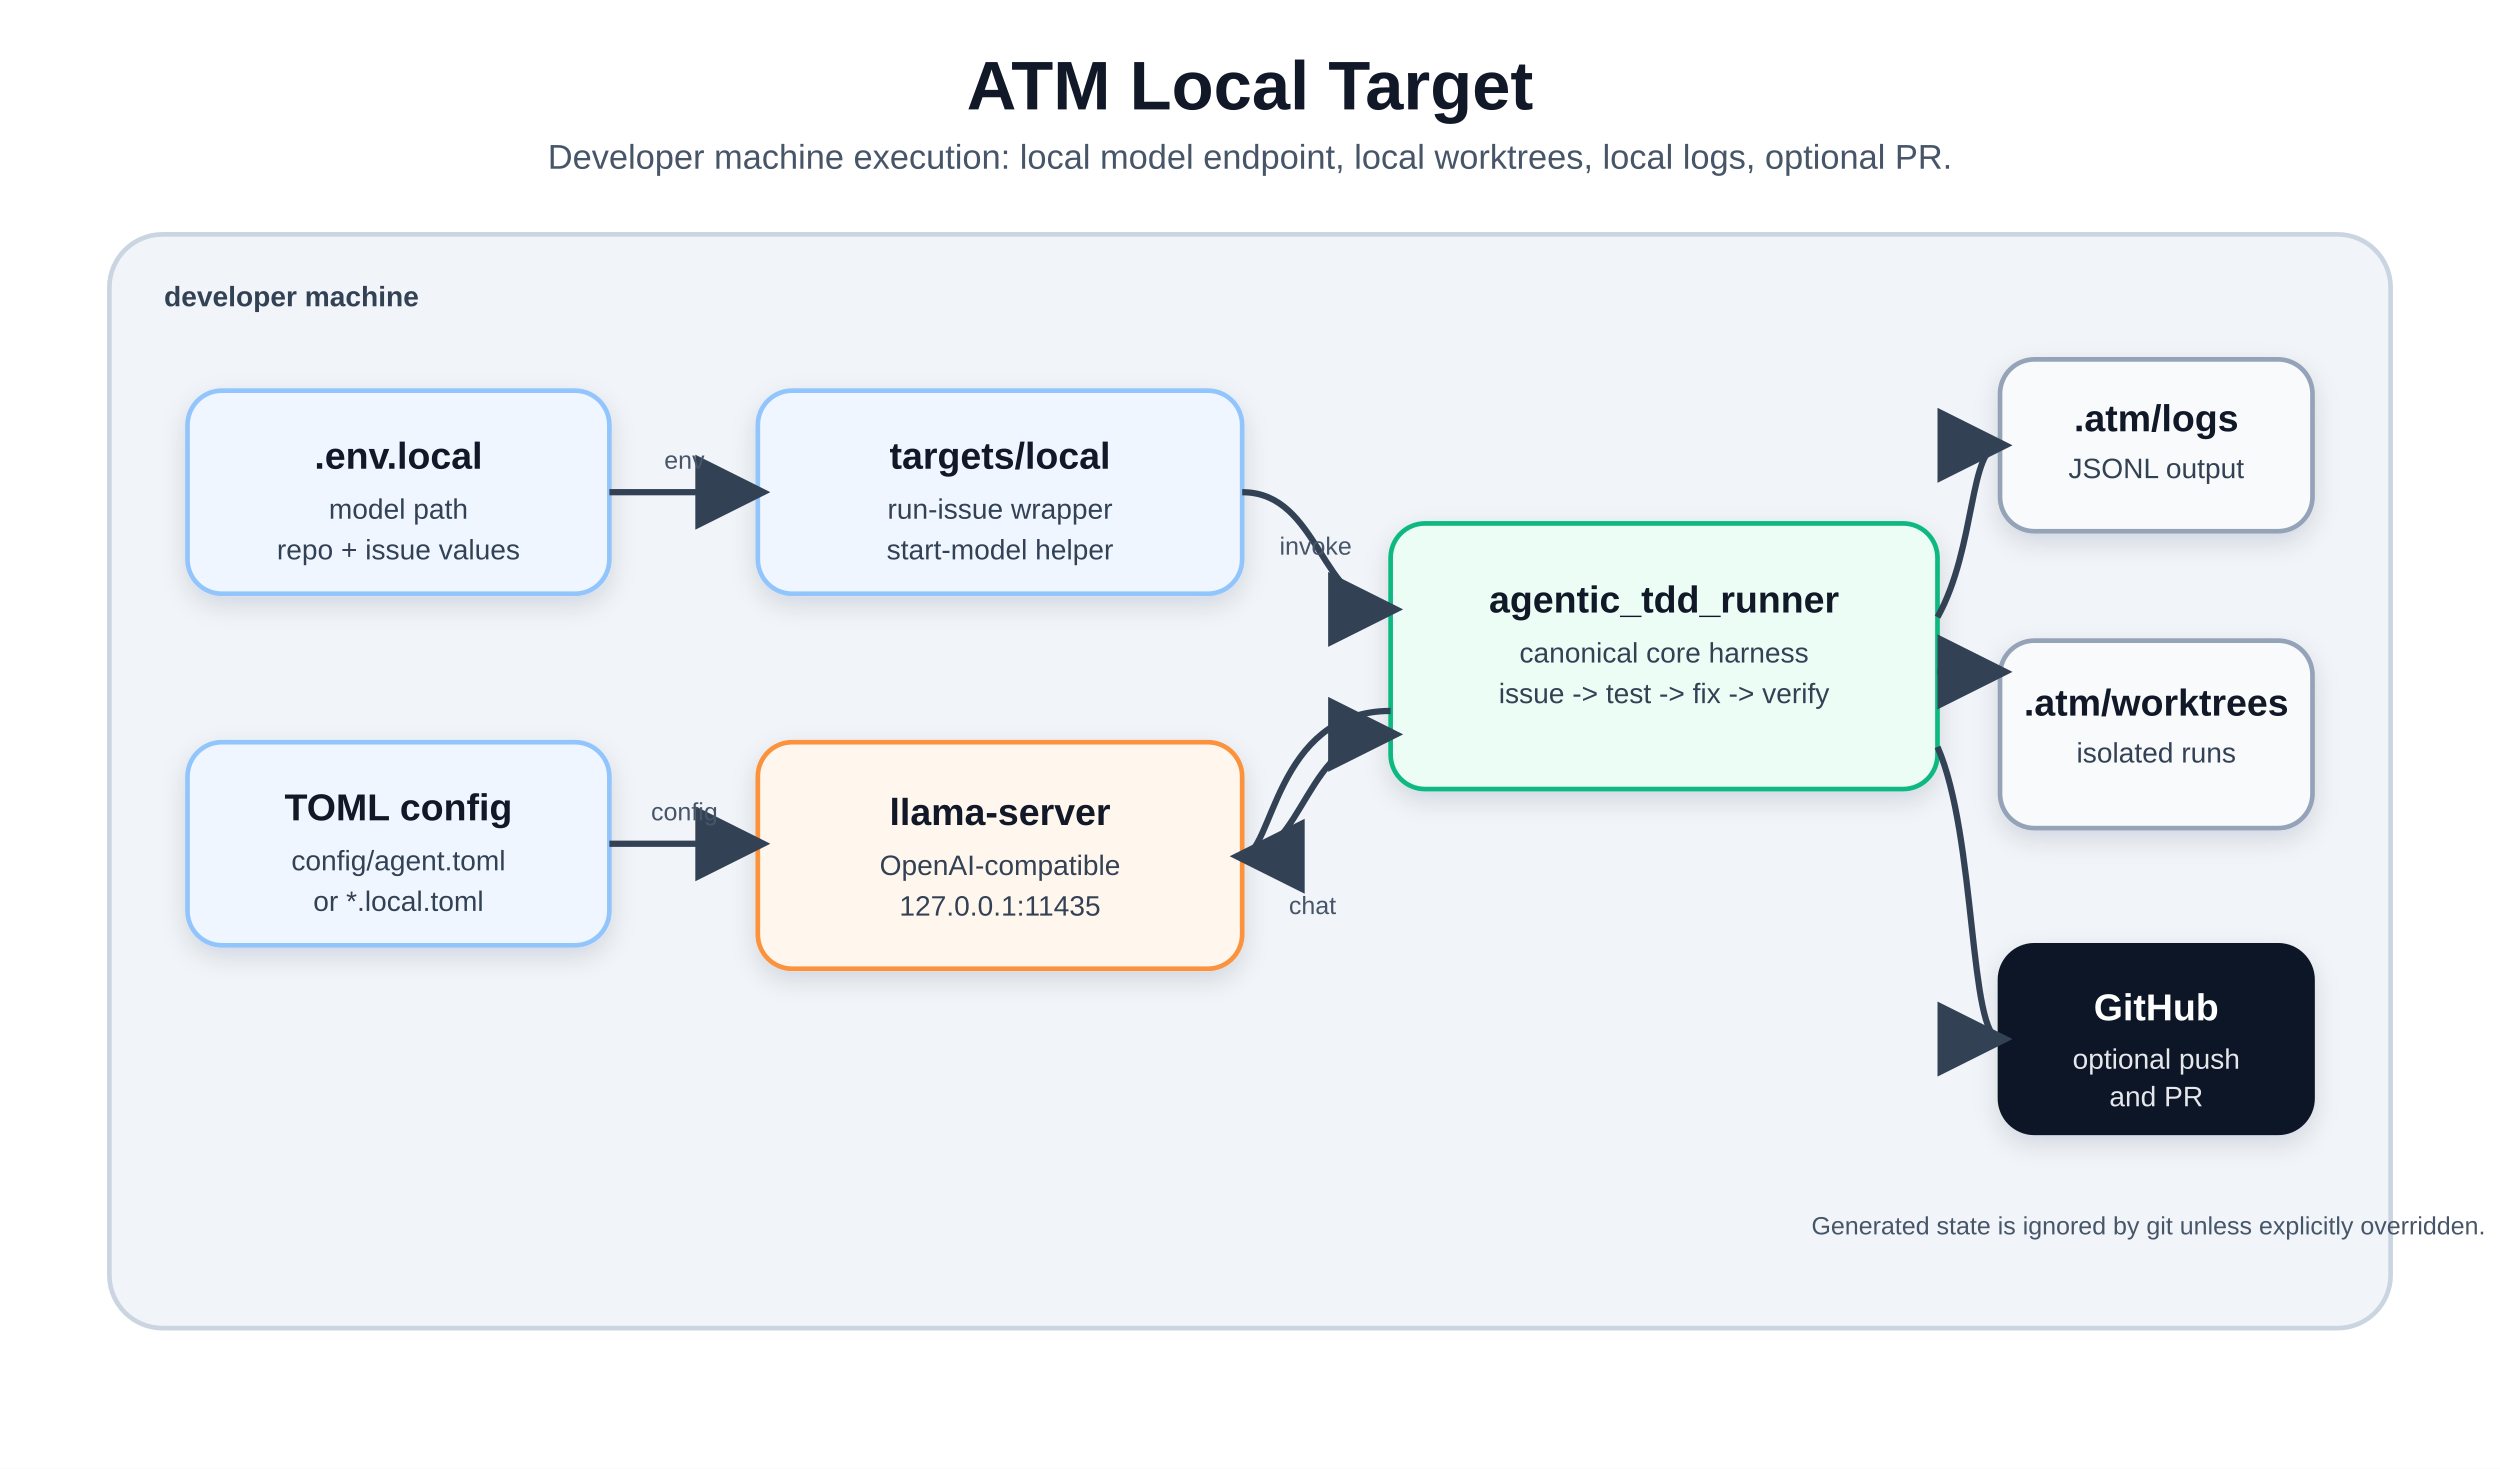
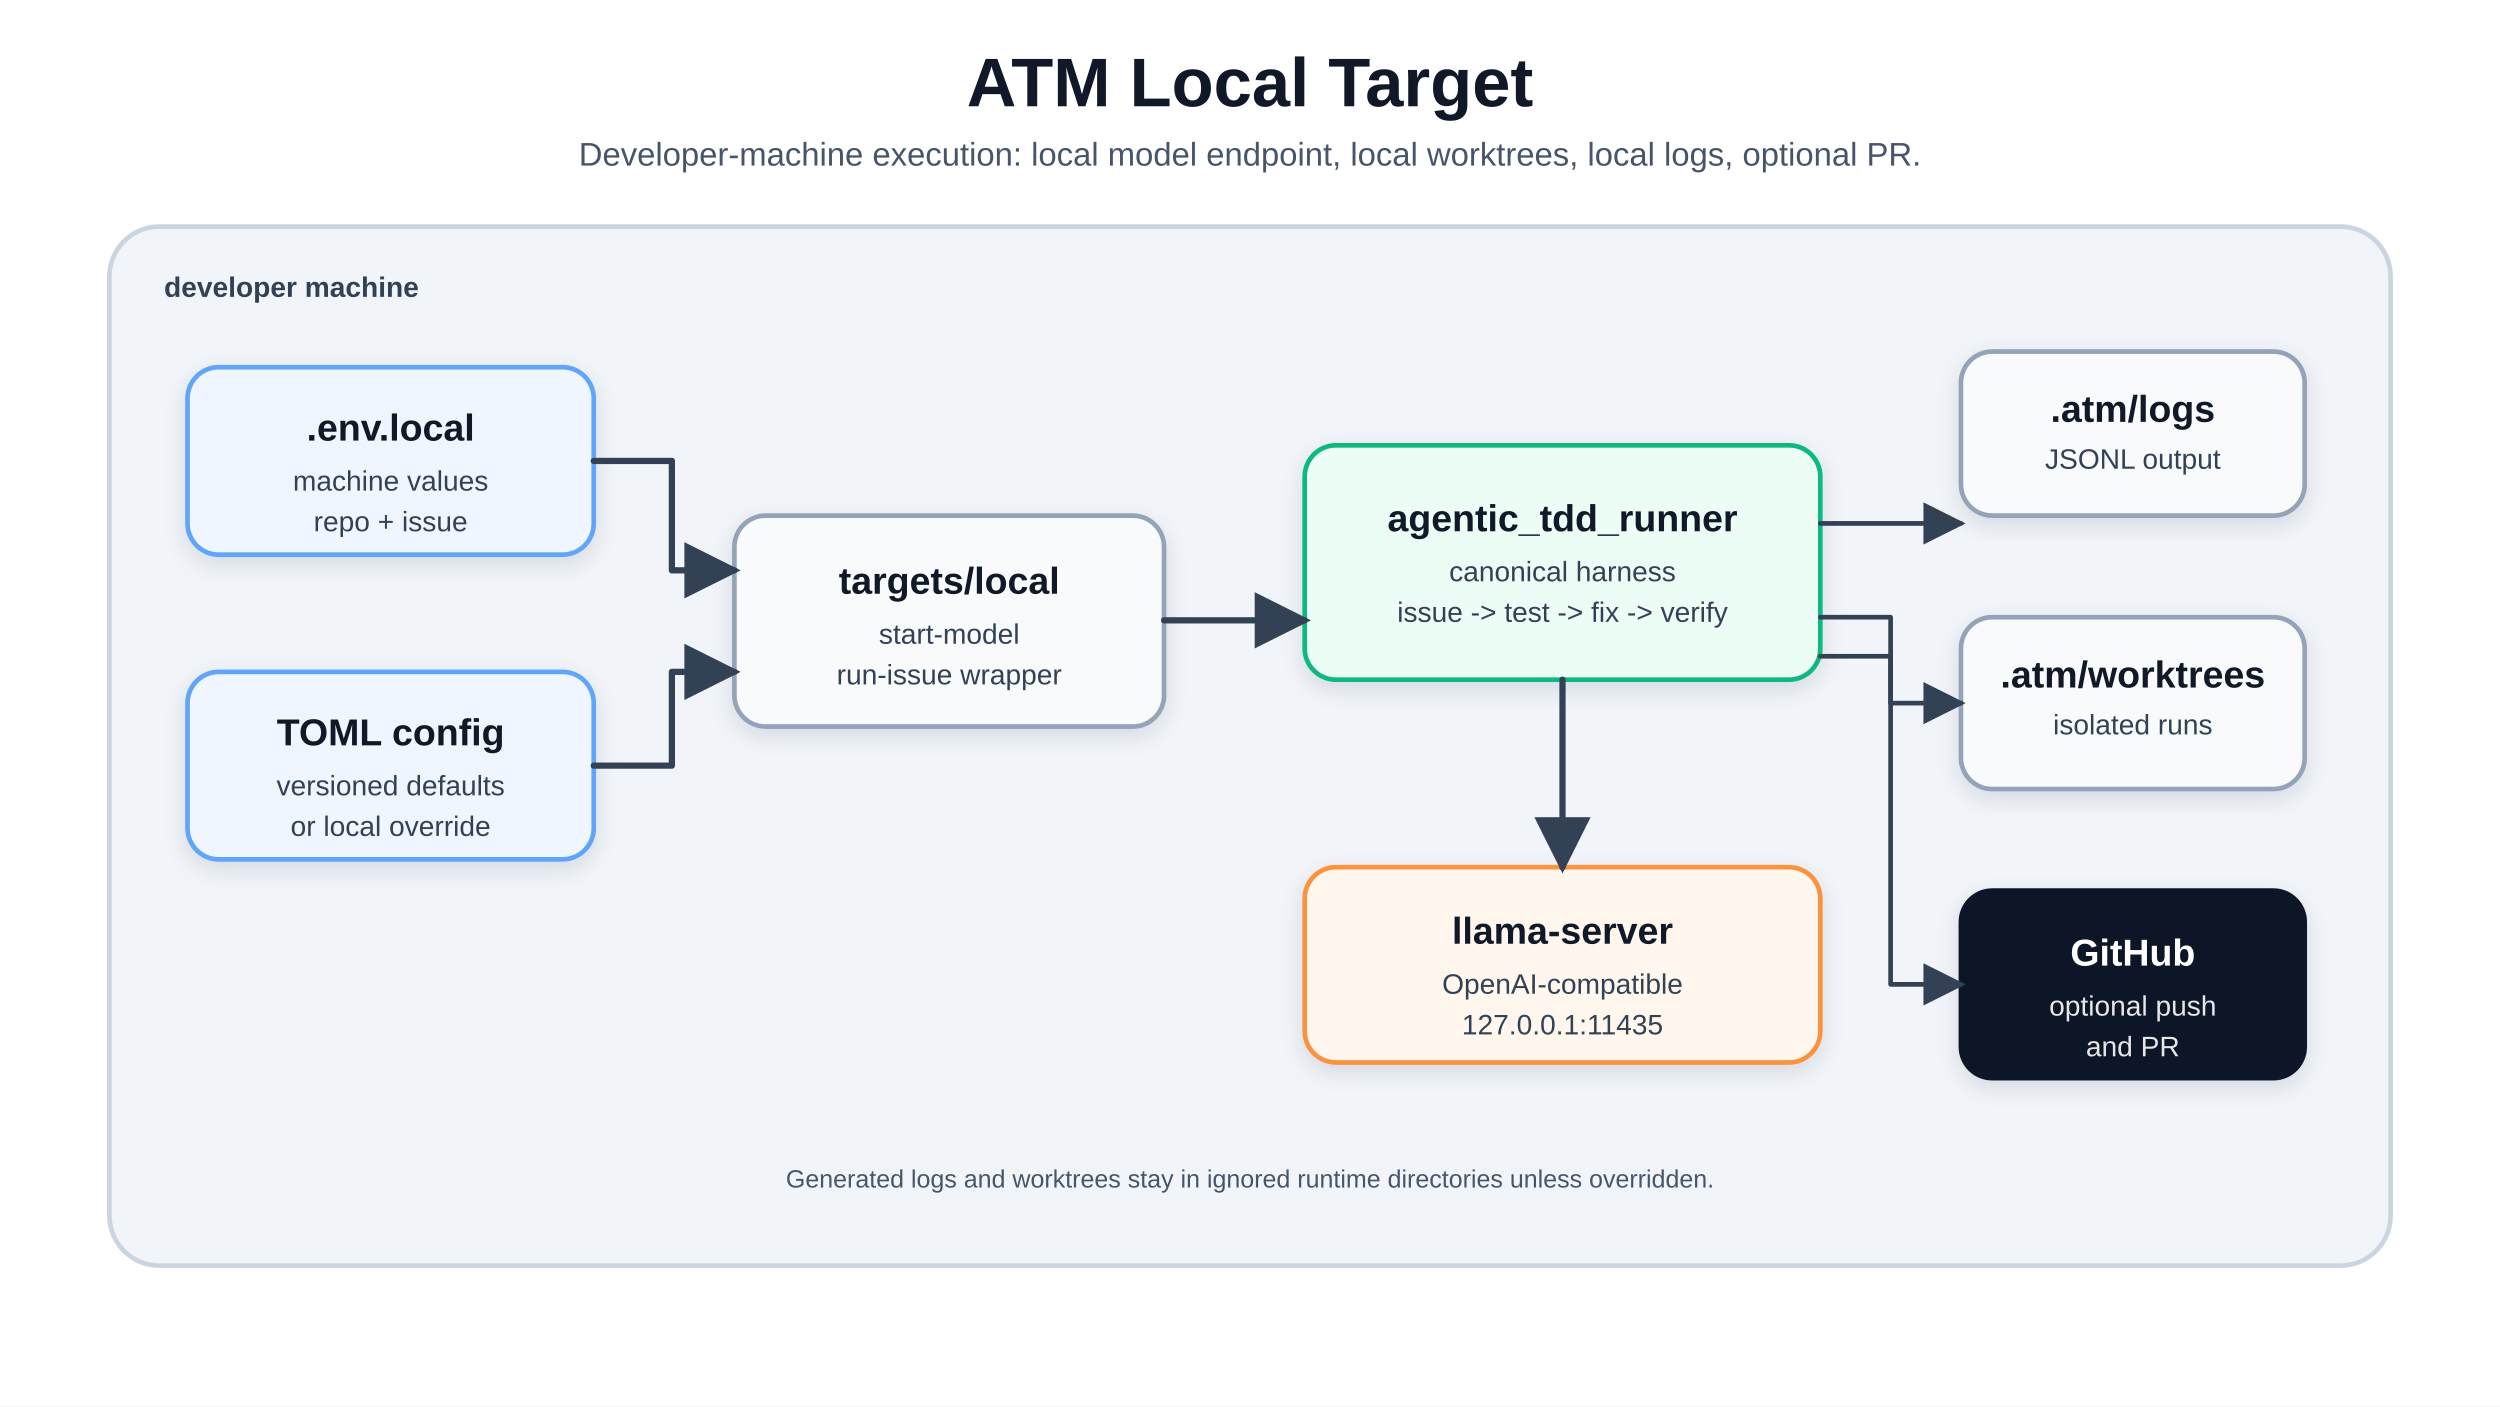
- <svg xmlns="http://www.w3.org/2000/svg" width="1600" height="940" viewBox="0 0 1600 940" role="img" aria-labelledby="title desc">
+ <svg xmlns="http://www.w3.org/2000/svg" width="1600" height="900" viewBox="0 0 1600 900" role="img" aria-labelledby="title desc">
  <defs>
-     <marker id="arrow" markerWidth="12" markerHeight="12" refX="10" refY="6" orient="auto" markerUnits="strokeWidth">
-       <path d="M 0 0 L 12 6 L 0 12 z" fill="#334155" />
+     <marker id="arrow" markerWidth="9" markerHeight="9" refX="8" refY="4.5" orient="auto" markerUnits="strokeWidth">
+       <path d="M0,0 L9,4.5 L0,9 Z" fill="#334155" />
    </marker>
-     <filter id="shadow" x="-20%" y="-20%" width="140%" height="140%">
-       <feDropShadow dx="0" dy="6" stdDeviation="8" flood-color="#0f172a" flood-opacity="0.13" />
+     <filter id="shadow" x="-15%" y="-15%" width="130%" height="130%">
+       <feDropShadow dx="0" dy="5" stdDeviation="7" flood-color="#0f172a" flood-opacity="0.12" />
    </filter>
    <style>
-       .title { font: 700 44px Arial, sans-serif; fill: #111827; }
-       .subtitle { font: 400 22px Arial, sans-serif; fill: #475569; }
-       .label { font: 700 24px Arial, sans-serif; fill: #111827; }
-       .small { font: 400 18px Arial, sans-serif; fill: #334155; }
-       .tiny { font: 400 16px Arial, sans-serif; fill: #475569; }
-       .box { stroke-width: 3; rx: 22; filter: url(#shadow); }
-       .arrow { stroke: #334155; stroke-width: 4; fill: none; marker-end: url(#arrow); }
-       .soft { fill: #eff6ff; stroke: #93c5fd; }
-       .harness { fill: #ecfdf5; stroke: #10b981; }
+       .page-title { font: 700 44px Arial, sans-serif; fill: #111827; }
+       .subtitle { font: 400 21px Arial, sans-serif; fill: #475569; }
+       .group-title { font: 700 18px Arial, sans-serif; fill: #334155; }
+       .box-title { font: 700 24px Arial, sans-serif; fill: #111827; }
+       .box-text { font: 400 18px Arial, sans-serif; fill: #334155; }
+       .small { font: 400 16px Arial, sans-serif; fill: #475569; }
+       .box { stroke-width: 3; rx: 20; filter: url(#shadow); }
+       .input { fill: #eff6ff; stroke: #60a5fa; }
+       .target { fill: #f8fafc; stroke: #94a3b8; }
+       .core { fill: #ecfdf5; stroke: #10b981; }
      .model { fill: #fff7ed; stroke: #fb923c; }
-       .state { fill: #f8fafc; stroke: #94a3b8; }
+       .output { fill: #f8fafc; stroke: #94a3b8; }
      .github { fill: #111827; stroke: #111827; }
-       .githubText { font: 700 24px Arial, sans-serif; fill: #ffffff; }
-       .githubSmall { font: 400 18px Arial, sans-serif; fill: #e5e7eb; }
-       .caption { font: 700 18px Arial, sans-serif; fill: #334155; }
+       .github-title { font: 700 24px Arial, sans-serif; fill: #ffffff; }
+       .github-text { font: 400 18px Arial, sans-serif; fill: #e5e7eb; }
+       .arrow { stroke: #334155; stroke-width: 4; fill: none; marker-end: url(#arrow); stroke-linecap: round; stroke-linejoin: round; }
+       .thin { stroke-width: 3; }
    </style>
  </defs>
-   <rect width="1600" height="940" fill="#ffffff" />
-   <text x="800" y="70" text-anchor="middle" class="title">ATM Local Target</text>
-   <text x="800" y="108" text-anchor="middle" class="subtitle">Developer machine execution: local model endpoint, local worktrees, local logs, optional PR.</text>
-   <rect x="70" y="150" width="1460" height="700" rx="34" fill="#f1f5f9" stroke="#cbd5e1" stroke-width="3" />
-   <text x="105" y="196" class="caption">developer machine</text>
-   <rect x="120" y="250" width="270" height="130" class="box soft" />
-   <text x="255" y="300" text-anchor="middle" class="label">.env.local</text>
-   <text x="255" y="332" text-anchor="middle" class="small">model path</text>
-   <text x="255" y="358" text-anchor="middle" class="small">repo + issue values</text>
-   <rect x="120" y="475" width="270" height="130" class="box soft" />
-   <text x="255" y="525" text-anchor="middle" class="label">TOML config</text>
-   <text x="255" y="557" text-anchor="middle" class="small">config/agent.toml</text>
-   <text x="255" y="583" text-anchor="middle" class="small">or *.local.toml</text>
-   <rect x="485" y="250" width="310" height="130" class="box soft" />
-   <text x="640" y="300" text-anchor="middle" class="label">targets/local</text>
-   <text x="640" y="332" text-anchor="middle" class="small">run-issue wrapper</text>
-   <text x="640" y="358" text-anchor="middle" class="small">start-model helper</text>
-   <rect x="485" y="475" width="310" height="145" class="box model" />
-   <text x="640" y="528" text-anchor="middle" class="label">llama-server</text>
-   <text x="640" y="560" text-anchor="middle" class="small">OpenAI-compatible</text>
-   <text x="640" y="586" text-anchor="middle" class="small">127.0.0.1:11435</text>
-   <rect x="890" y="335" width="350" height="170" class="box harness" />
-   <text x="1065" y="392" text-anchor="middle" class="label">agentic_tdd_runner</text>
-   <text x="1065" y="424" text-anchor="middle" class="small">canonical core harness</text>
-   <text x="1065" y="450" text-anchor="middle" class="small">issue -&gt; test -&gt; fix -&gt; verify</text>
-   <rect x="1280" y="230" width="200" height="110" class="box state" />
-   <text x="1380" y="276" text-anchor="middle" class="label">.atm/logs</text>
-   <text x="1380" y="306" text-anchor="middle" class="small">JSONL output</text>
-   <rect x="1280" y="410" width="200" height="120" class="box state" />
-   <text x="1380" y="458" text-anchor="middle" class="label">.atm/worktrees</text>
-   <text x="1380" y="488" text-anchor="middle" class="small">isolated runs</text>
-   <rect x="1280" y="605" width="200" height="120" class="box github" />
-   <text x="1380" y="653" text-anchor="middle" class="githubText">GitHub</text>
-   <text x="1380" y="684" text-anchor="middle" class="githubSmall">optional push</text>
-   <text x="1380" y="708" text-anchor="middle" class="githubSmall">and PR</text>
-   <path class="arrow" d="M 390 315 H 485" />
-   <path class="arrow" d="M 390 540 H 485" />
-   <path class="arrow" d="M 795 315 C 845 315 845 390 890 390" />
-   <path class="arrow" d="M 890 455 C 815 455 815 548 795 548" />
-   <path class="arrow" d="M 795 548 C 835 548 835 470 890 470" />
-   <path class="arrow" d="M 1240 395 C 1265 350 1260 285 1280 285" />
-   <path class="arrow" d="M 1240 430 H 1280" />
-   <path class="arrow" d="M 1240 478 C 1265 535 1260 665 1280 665" />
-   <text x="438" y="300" text-anchor="middle" class="tiny">env</text>
-   <text x="438" y="525" text-anchor="middle" class="tiny">config</text>
-   <text x="842" y="355" text-anchor="middle" class="tiny">invoke</text>
-   <text x="840" y="585" text-anchor="middle" class="tiny">chat</text>
-   <text x="1375" y="790" text-anchor="middle" class="tiny">Generated state is ignored by git unless explicitly overridden.</text>
+   <rect width="1600" height="900" fill="#ffffff" />
+   <text x="800" y="68" text-anchor="middle" class="page-title">ATM Local Target</text>
+   <text x="800" y="106" text-anchor="middle" class="subtitle">Developer-machine execution: local model endpoint, local worktrees, local logs, optional PR.</text>
+   <rect x="70" y="145" width="1460" height="665" rx="32" fill="#f1f5f9" stroke="#cbd5e1" stroke-width="3" />
+   <text x="105" y="190" class="group-title">developer machine</text>
+   <rect x="120" y="235" width="260" height="120" class="box input" />
+   <text x="250" y="282" text-anchor="middle" class="box-title">.env.local</text>
+   <text x="250" y="314" text-anchor="middle" class="box-text">machine values</text>
+   <text x="250" y="340" text-anchor="middle" class="box-text">repo + issue</text>
+   <rect x="120" y="430" width="260" height="120" class="box input" />
+   <text x="250" y="477" text-anchor="middle" class="box-title">TOML config</text>
+   <text x="250" y="509" text-anchor="middle" class="box-text">versioned defaults</text>
+   <text x="250" y="535" text-anchor="middle" class="box-text">or local override</text>
+   <rect x="470" y="330" width="275" height="135" class="box target" />
+   <text x="607.5" y="380" text-anchor="middle" class="box-title">targets/local</text>
+   <text x="607.5" y="412" text-anchor="middle" class="box-text">start-model</text>
+   <text x="607.5" y="438" text-anchor="middle" class="box-text">run-issue wrapper</text>
+   <rect x="835" y="285" width="330" height="150" class="box core" />
+   <text x="1000" y="340" text-anchor="middle" class="box-title">agentic_tdd_runner</text>
+   <text x="1000" y="372" text-anchor="middle" class="box-text">canonical harness</text>
+   <text x="1000" y="398" text-anchor="middle" class="box-text">issue -&gt; test -&gt; fix -&gt; verify</text>
+   <rect x="835" y="555" width="330" height="125" class="box model" />
+   <text x="1000" y="604" text-anchor="middle" class="box-title">llama-server</text>
+   <text x="1000" y="636" text-anchor="middle" class="box-text">OpenAI-compatible</text>
+   <text x="1000" y="662" text-anchor="middle" class="box-text">127.0.0.1:11435</text>
+   <rect x="1255" y="225" width="220" height="105" class="box output" />
+   <text x="1365" y="270" text-anchor="middle" class="box-title">.atm/logs</text>
+   <text x="1365" y="300" text-anchor="middle" class="box-text">JSONL output</text>
+   <rect x="1255" y="395" width="220" height="110" class="box output" />
+   <text x="1365" y="440" text-anchor="middle" class="box-title">.atm/worktrees</text>
+   <text x="1365" y="470" text-anchor="middle" class="box-text">isolated runs</text>
+   <rect x="1255" y="570" width="220" height="120" class="box github" />
+   <text x="1365" y="618" text-anchor="middle" class="github-title">GitHub</text>
+   <text x="1365" y="650" text-anchor="middle" class="github-text">optional push</text>
+   <text x="1365" y="676" text-anchor="middle" class="github-text">and PR</text>
+   <path class="arrow" d="M380,295 H430 V365 H470" />
+   <path class="arrow" d="M380,490 H430 V430 H470" />
+   <path class="arrow" d="M745,397 H835" />
+   <path class="arrow" d="M1000,435 V555" />
+   <path class="arrow thin" d="M1165,335 H1255" />
+   <path class="arrow thin" d="M1165,395 H1210 V450 H1255" />
+   <path class="arrow thin" d="M1165,420 H1210 V630 H1255" />
+   <text x="800" y="760" text-anchor="middle" class="small">Generated logs and worktrees stay in ignored runtime directories unless overridden.</text>
</svg>
